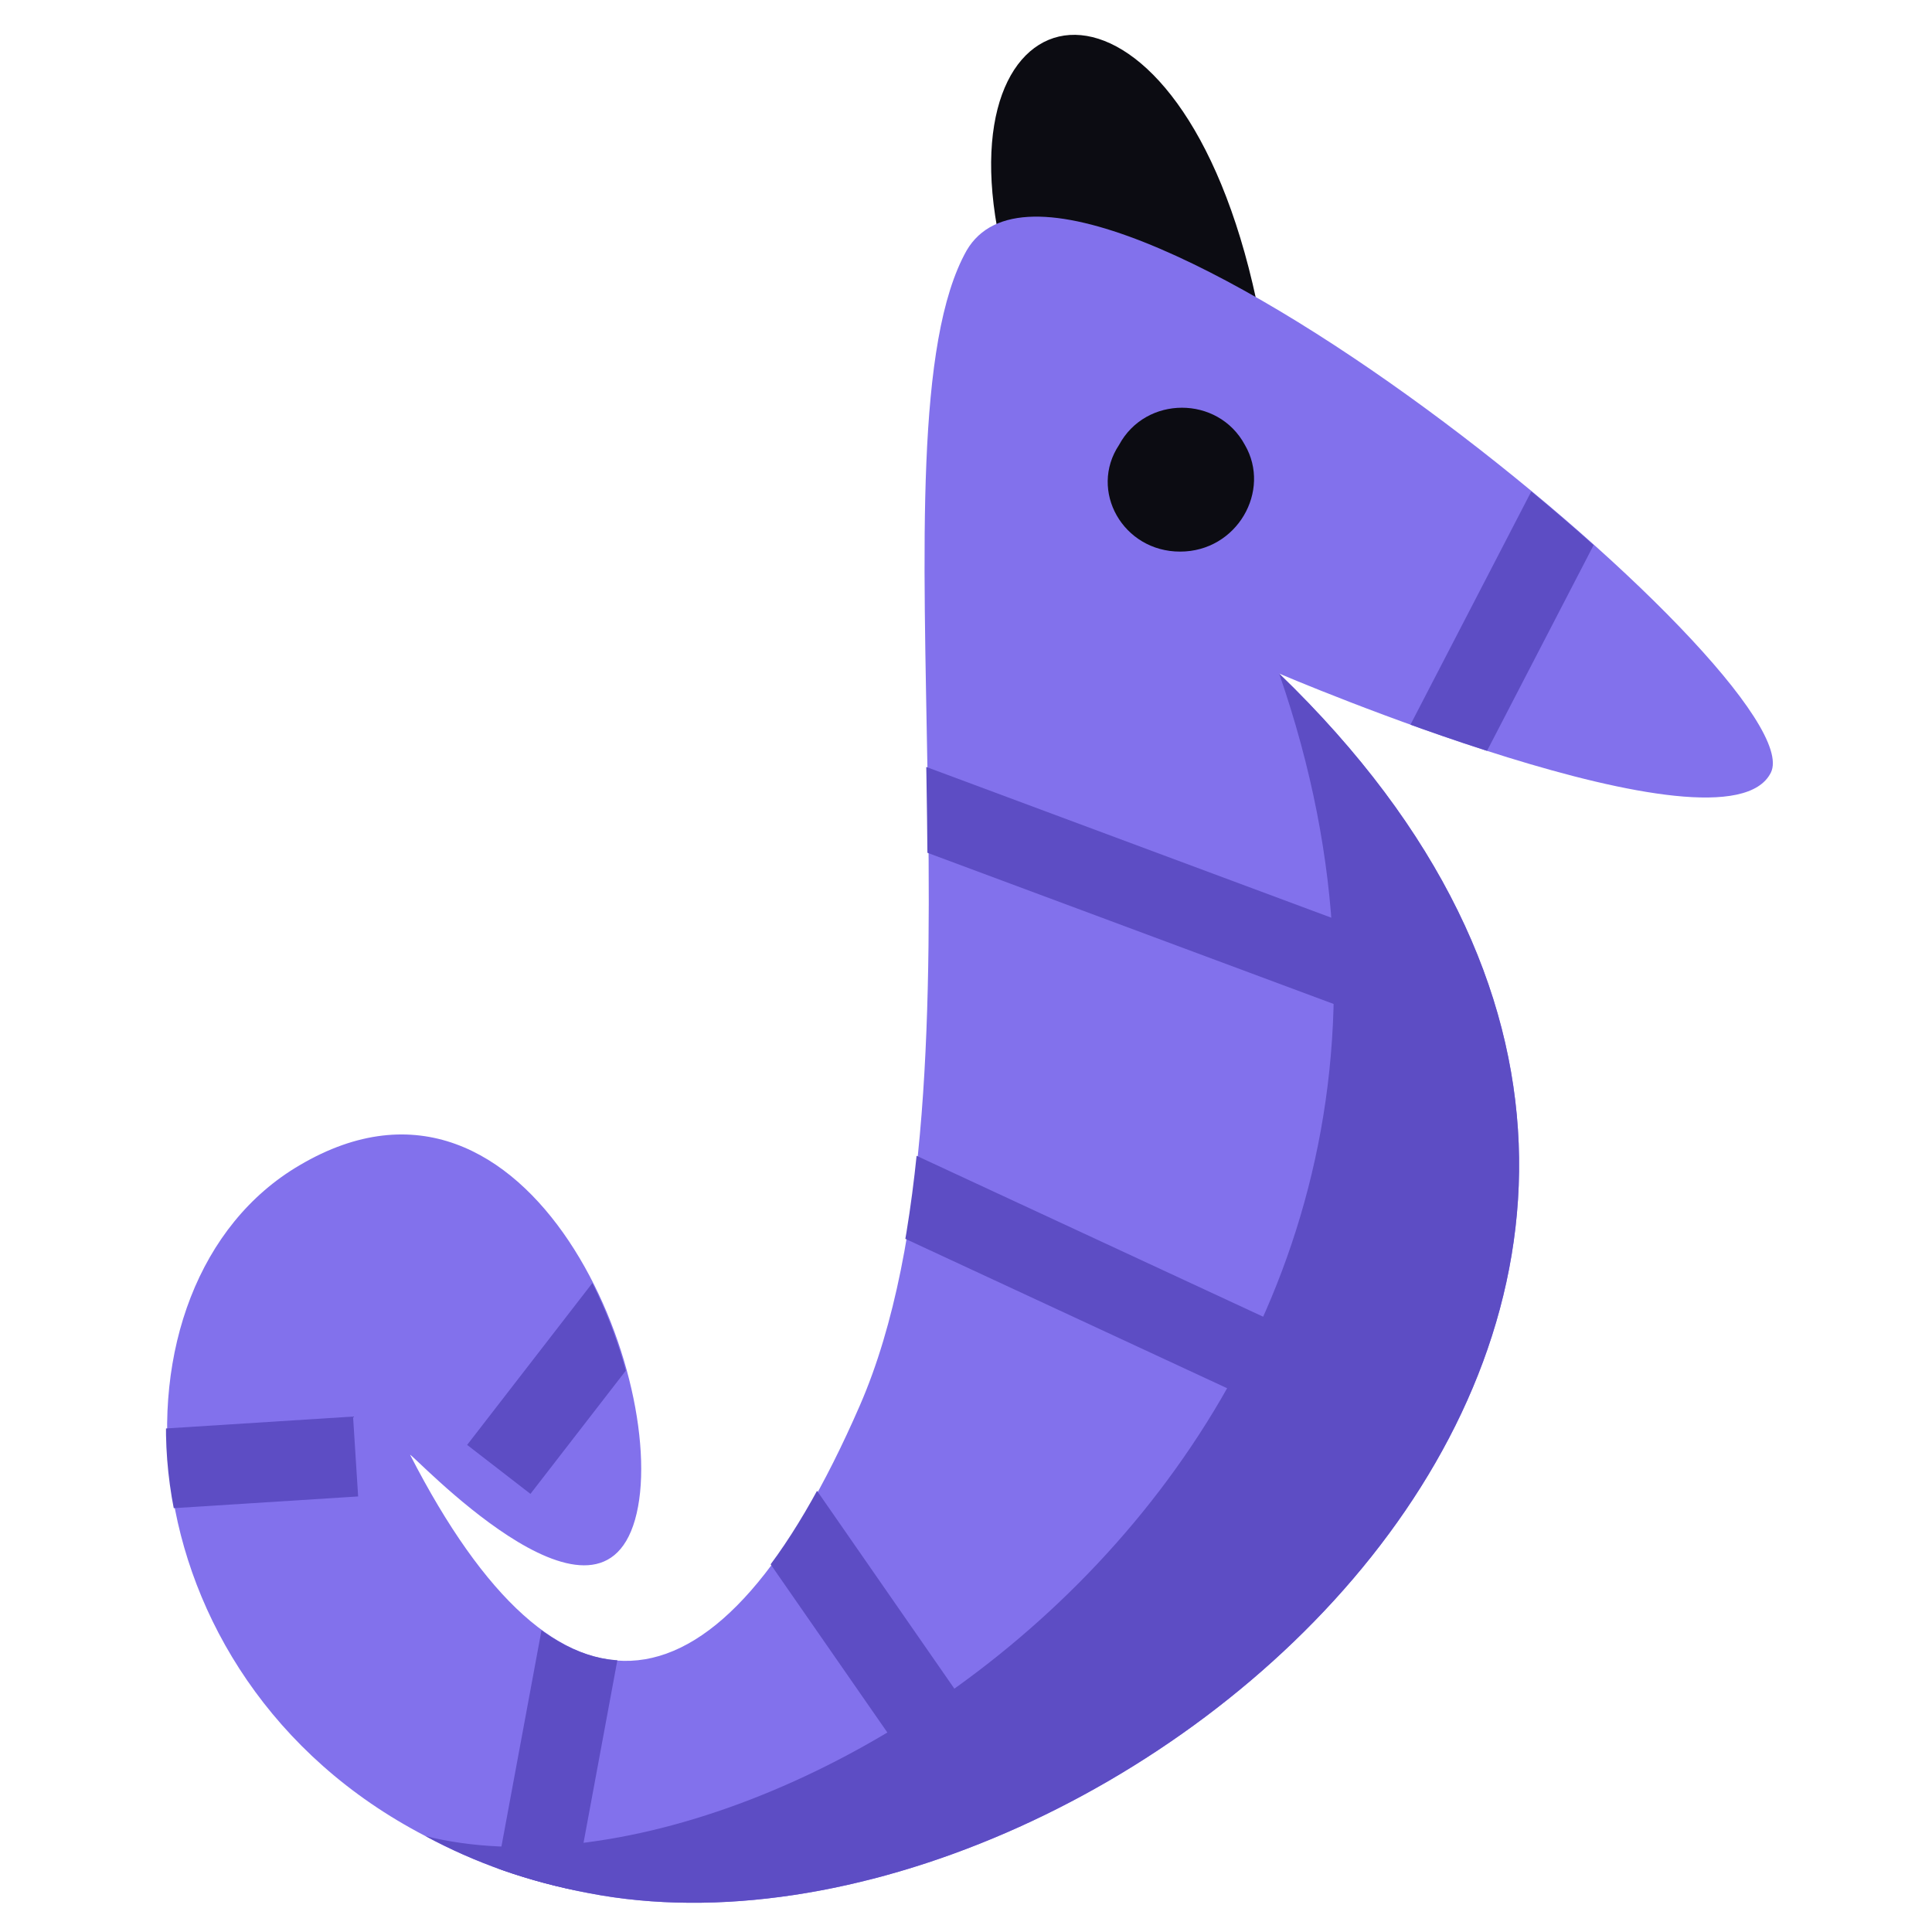
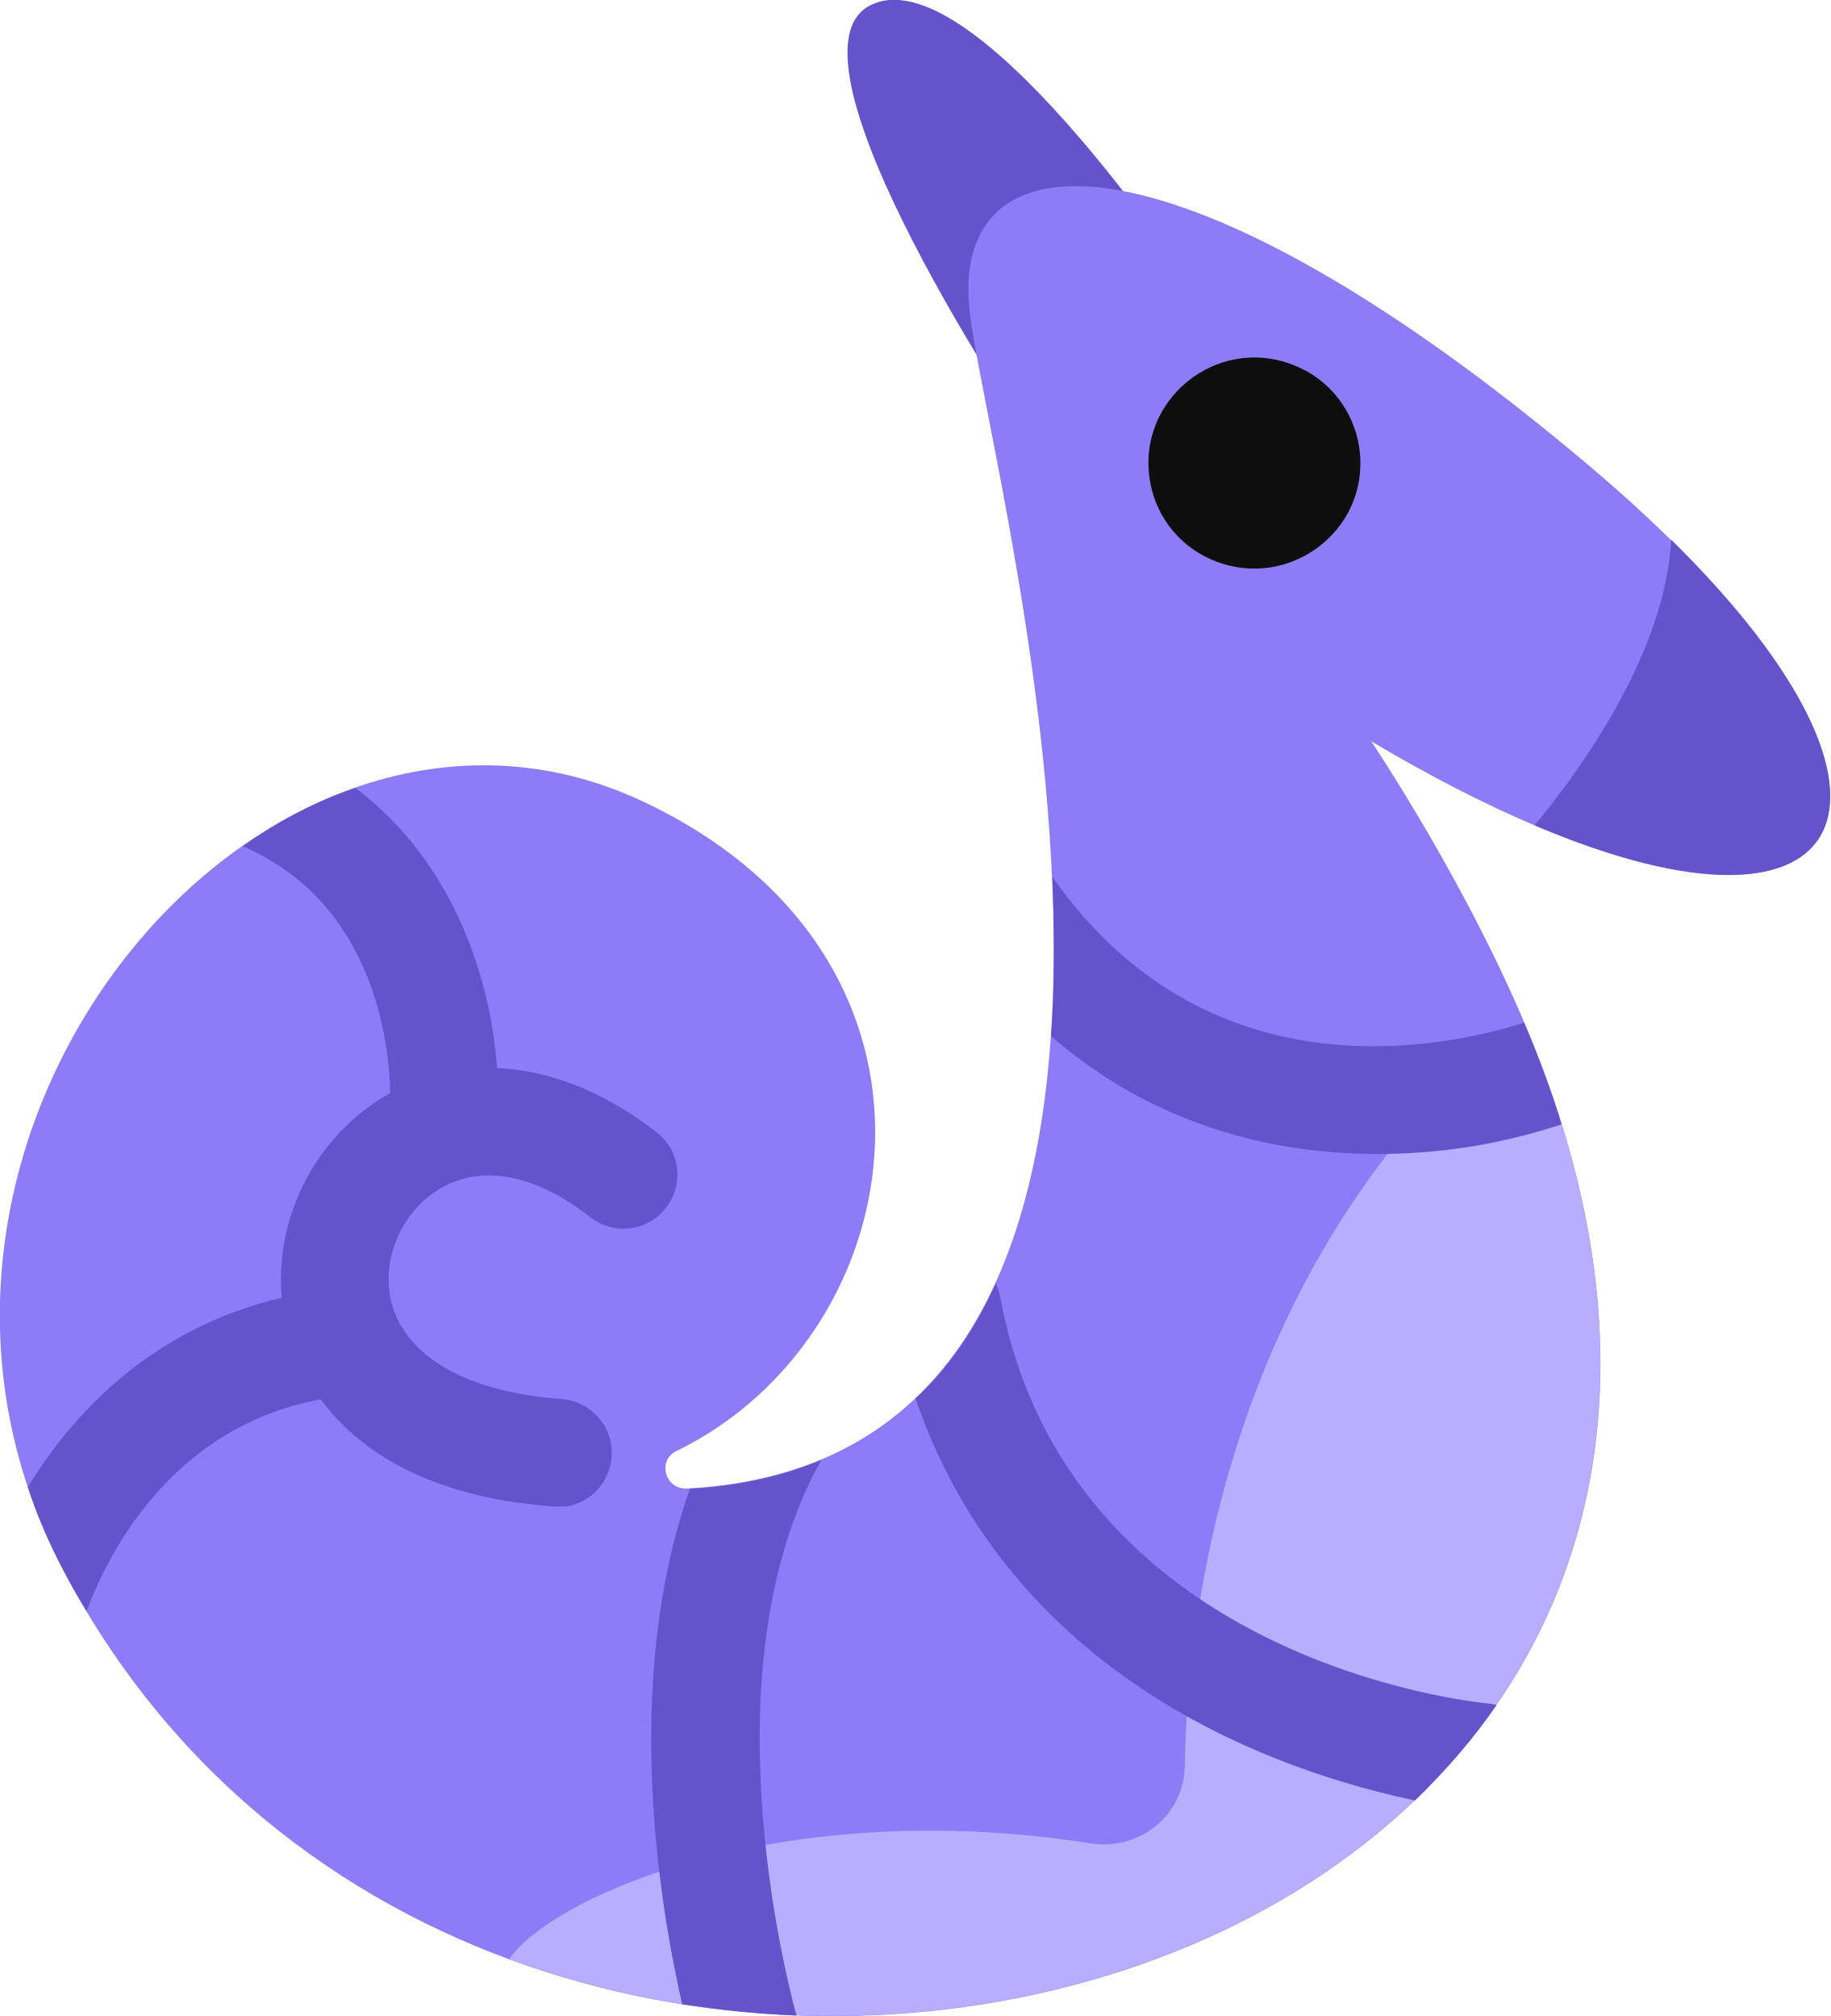
- <svg xmlns="http://www.w3.org/2000/svg" width="300" height="300" version="1.1" viewBox="0 0 79.37 79.38">
+ <svg xmlns="http://www.w3.org/2000/svg" data-name="Layer 1" viewBox="0 0 43.57 48">
  <defs>
-     <clipPath id="d">
-       <path d="m308.6 384.9c-1.2 2.4-12.9-2.6-12.9-2.6 17.1 16.5-4.6 34.6-18.1 32-1.6-0.3-3-0.8-4.3-1.5-8.1-4.2-8.6-14.5-3.3-17.6 6.1-3.6 9.8 5.8 8.8 9.3s-5.9-1.8-5.9-1.7c3.9 7.6 8.1 7.2 11.8-1.3s0.1-25.5 2.8-30.3c2.8-4.8 22.3 11.3 21.1 13.7z" />
-     </clipPath>
+     <style>.cls-1 {
+         fill: #b8aeff;
+       }
+ 
+       .cls-2 {
+         fill: #8d7cf7;
+       }
+ 
+       .cls-3 {
+         fill: #0e0e0e;
+       }
+ 
+       .cls-4 {
+         fill: #6354cc;
+       }</style>
  </defs>
-   <g transform="matrix(1.566 0 0 1.566 -381.7 -548.3)">
-     <path class="st17" d="m269.9 356.1 6.8 1.9c-2-9.3-8-8.6-6.8-1.9z" fill="#0c0c12" />
-     <path class="st18" d="m290.2 370.4c-1.2 2.4-12.9-2.6-12.9-2.6 17.1 16.5-4.6 34.6-18.1 32-1.6-0.3-3-0.8-4.3-1.5-8.1-4.2-8.6-14.5-3.3-17.6 6.1-3.6 9.8 5.8 8.8 9.3s-5.9-1.8-5.9-1.7c3.9 7.6 8.1 7.2 11.8-1.3s0.1-25.5 2.8-30.3c2.8-4.8 22.3 11.3 21.1 13.7z" fill="#8271ec" />
-     <path class="st17" d="m274.7 364.6c-1.5 0-2.4-1.6-1.6-2.8 0.7-1.3 2.6-1.3 3.3 0 0.7 1.2-0.2 2.8-1.7 2.8z" fill="#0c0c12" />
-     <g transform="translate(-18.43 -14.51)" clip-path="url(#d)" fill="#5d4dc4">
-       <rect class="st4" transform="matrix(.46 -.8879 .8879 .46 -175.5 473.6)" x="297.3" y="380.1" width="8.9" height="2.1" />
-       <rect class="st4" transform="matrix(.3488 -.9372 .9372 .3488 -173.5 526.1)" x="290.8" y="381.2" width="2.1" height="13.4" />
-       <rect class="st4" transform="matrix(.4211 -.907 .907 .4211 -192.9 493.9)" x="289.4" y="392.2" width="2.1" height="11.7" />
-       <rect class="st4" transform="matrix(.8215 -.5702 .5702 .8215 -181.3 235)" x="283.6" y="402.6" width="2.1" height="8.8" />
-       <rect class="st4" transform="matrix(.1822 -.9833 .9833 .1822 -177.5 608.1)" x="272.7" y="409.7" width="8.2" height="2.1" />
-       <rect class="st4" transform="matrix(.998 -.06347 .06347 .998 -25.04 17.84)" x="264.9" y="402" width="6.6" height="2.1" />
-       <rect class="st4" transform="matrix(.6119 -.7909 .7909 .6119 -209.2 374.8)" x="274" y="399.5" width="6.6" height="2.1" />
-     </g>
-     <path class="st4" d="m259.2 399.8c-1.6-0.3-3-0.8-4.3-1.5 9.6 2.4 29.3-10.6 22.4-30.5 17.1 16.5-4.6 34.6-18.1 32z" fill="#5d4dc4" />
-   </g>
+   <path class="cls-4" d="m28.7 7.29s-5.38-8.31-7.93-7.19 3.89 10.57 3.89 10.57l4.05-3.38z" />
+   <path class="cls-2" d="m1.52,37.41c10.12,19.16,44.26,10.73,35-12.49-1.48-3.71-3.88-7.27-3.88-7.27,11.53,6.84,14.96,1.73,5.26-6.5-9.7-8.22-15.45-8.25-14.8-3.57.61,4.41,6.92,27.14-6.75,27.86-.52.03-.71-.67-.25-.89,5.7-2.78,7.17-11.7-.78-15.46C6.31,14.83-3.93,27.09,1.52,37.41Z" />
+   <path class="cls-1" d="m12.12,46.64c1.15-1.59,6.66-3.88,13.84-2.75,1.16.18,2.22-.66,2.24-1.83.07-3.79,1.05-11.49,7.19-17.17.39-.36,1.04-.21,1.23.29,6.74,17.44-11.08,26.42-24.51,21.46Z" />
+   <path class="cls-4" d="m13.48,35.87c.57-.09,1.03-.57,1.08-1.18.05-.71-.48-1.32-1.19-1.38-2.24-.16-3.71-1-4.05-2.29-.25-.97.19-2.09,1.06-2.66,1.01-.66,2.31-.44,3.67.62.56.44,1.37.34,1.8-.22.44-.56.34-1.37-.22-1.8-2.23-1.74-4.72-2.02-6.66-.74-1.78,1.17-2.66,3.41-2.13,5.45.3,1.15,1.51,3.85,6.35,4.2.1,0,.2,0,.3-.01Z" />
+   <path class="cls-3" d="m31.45,12.97c1.51-1.22,1.12-3.6-.69-4.29s-3.7.84-3.39,2.75,2.57,2.76,4.08,1.54Z" />
+   <path class="cls-4" d="m25.02,24.67c3.17,2.76,7.02,3.1,9.99,2.63.8-.13,1.53-.32,2.16-.53-.18-.6-.4-1.21-.65-1.84-.08-.2-.16-.38-.24-.58-2,.63-7.55,1.77-11.23-3.47.05,1.28.06,2.55-.03,3.79Z" />
+   <path class="cls-4" d="m21.79,33.29c1.18,3.47,3.65,6.21,7.25,7.99,1.78.88,3.48,1.34,4.64,1.59.72-.7,1.38-1.45,1.94-2.27-.06-.03-.13-.03-.19-.04-.41-.04-10.01-1.03-11.62-9.67-.02-.12-.06-.22-.11-.33-.48,1.06-1.1,1.99-1.91,2.74Z" />
+   <path class="cls-4" d="m16.24,47.72c.9.14,1.81.23,2.72.27-.26-.95-2.15-8.34.59-13.23-.9.38-1.94.62-3.13.69-1.63,4.64-.7,10.01-.18,12.28Z" />
+   <path class="cls-4" d="m.66,35.4c.22.68.51,1.35.86,2.01.17.33.35.64.54.95.47-1.26,1.96-4.37,5.56-5.04.25-.04.51-.07.77-.1.71-.06,1.23-.69,1.17-1.39-.01-.12-.04-.23-.08-.33-.03-.07-.06-.15-.1-.21-.24-.41-.71-.67-1.21-.63-.52.05-1.01.13-1.47.24-3.1.73-4.97,2.76-6.04,4.51Z" />
+   <path class="cls-4" d="m9.28,26.03c0,.27,0,.43,0,.47-.05.7.48,1.32,1.18,1.37.11,0,.21,0,.3-.01.58-.09,1.03-.57,1.08-1.16.03-.37.03-.79-.01-1.27-.14-2.04-.98-4.86-3.37-6.67-.94.32-1.84.79-2.68,1.39,3.12,1.35,3.48,4.65,3.51,5.88Z" />
+   <path class="cls-4" d="m36.53,19.65c7.62,3.24,9.58-.57,3.25-6.8-.14,2.63-2.04,5.33-3.25,6.8Z" />
</svg>
